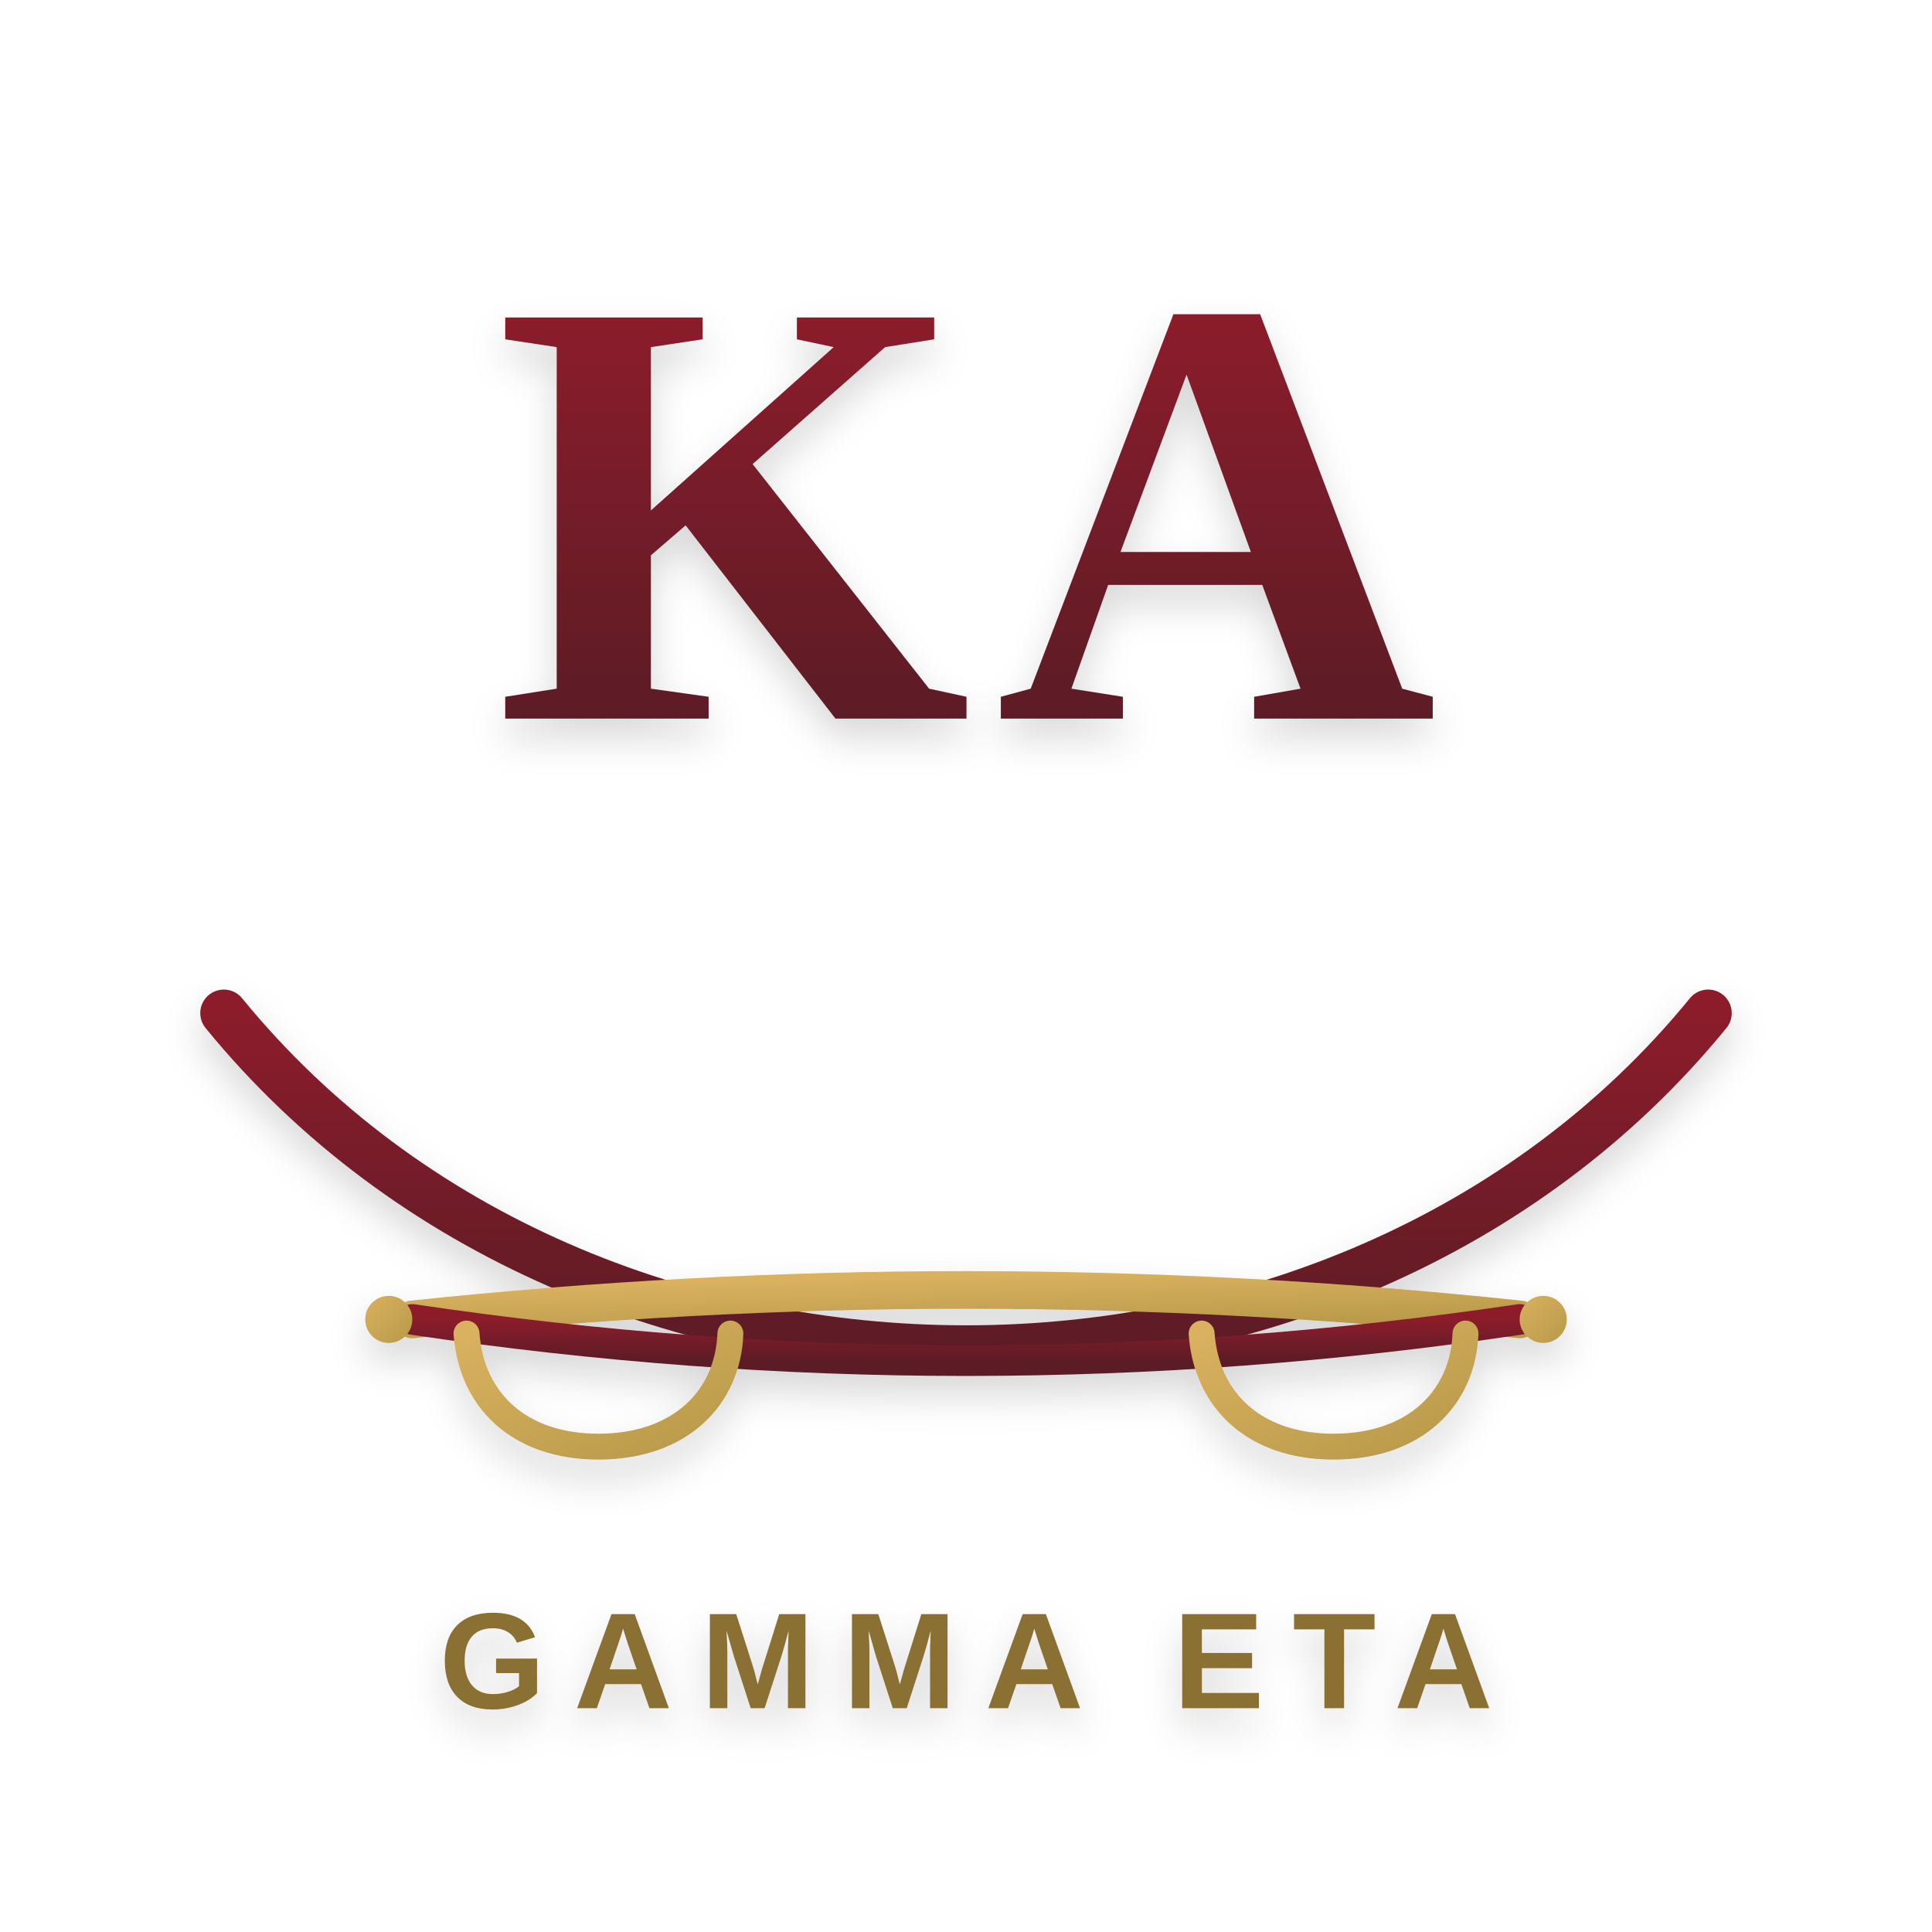
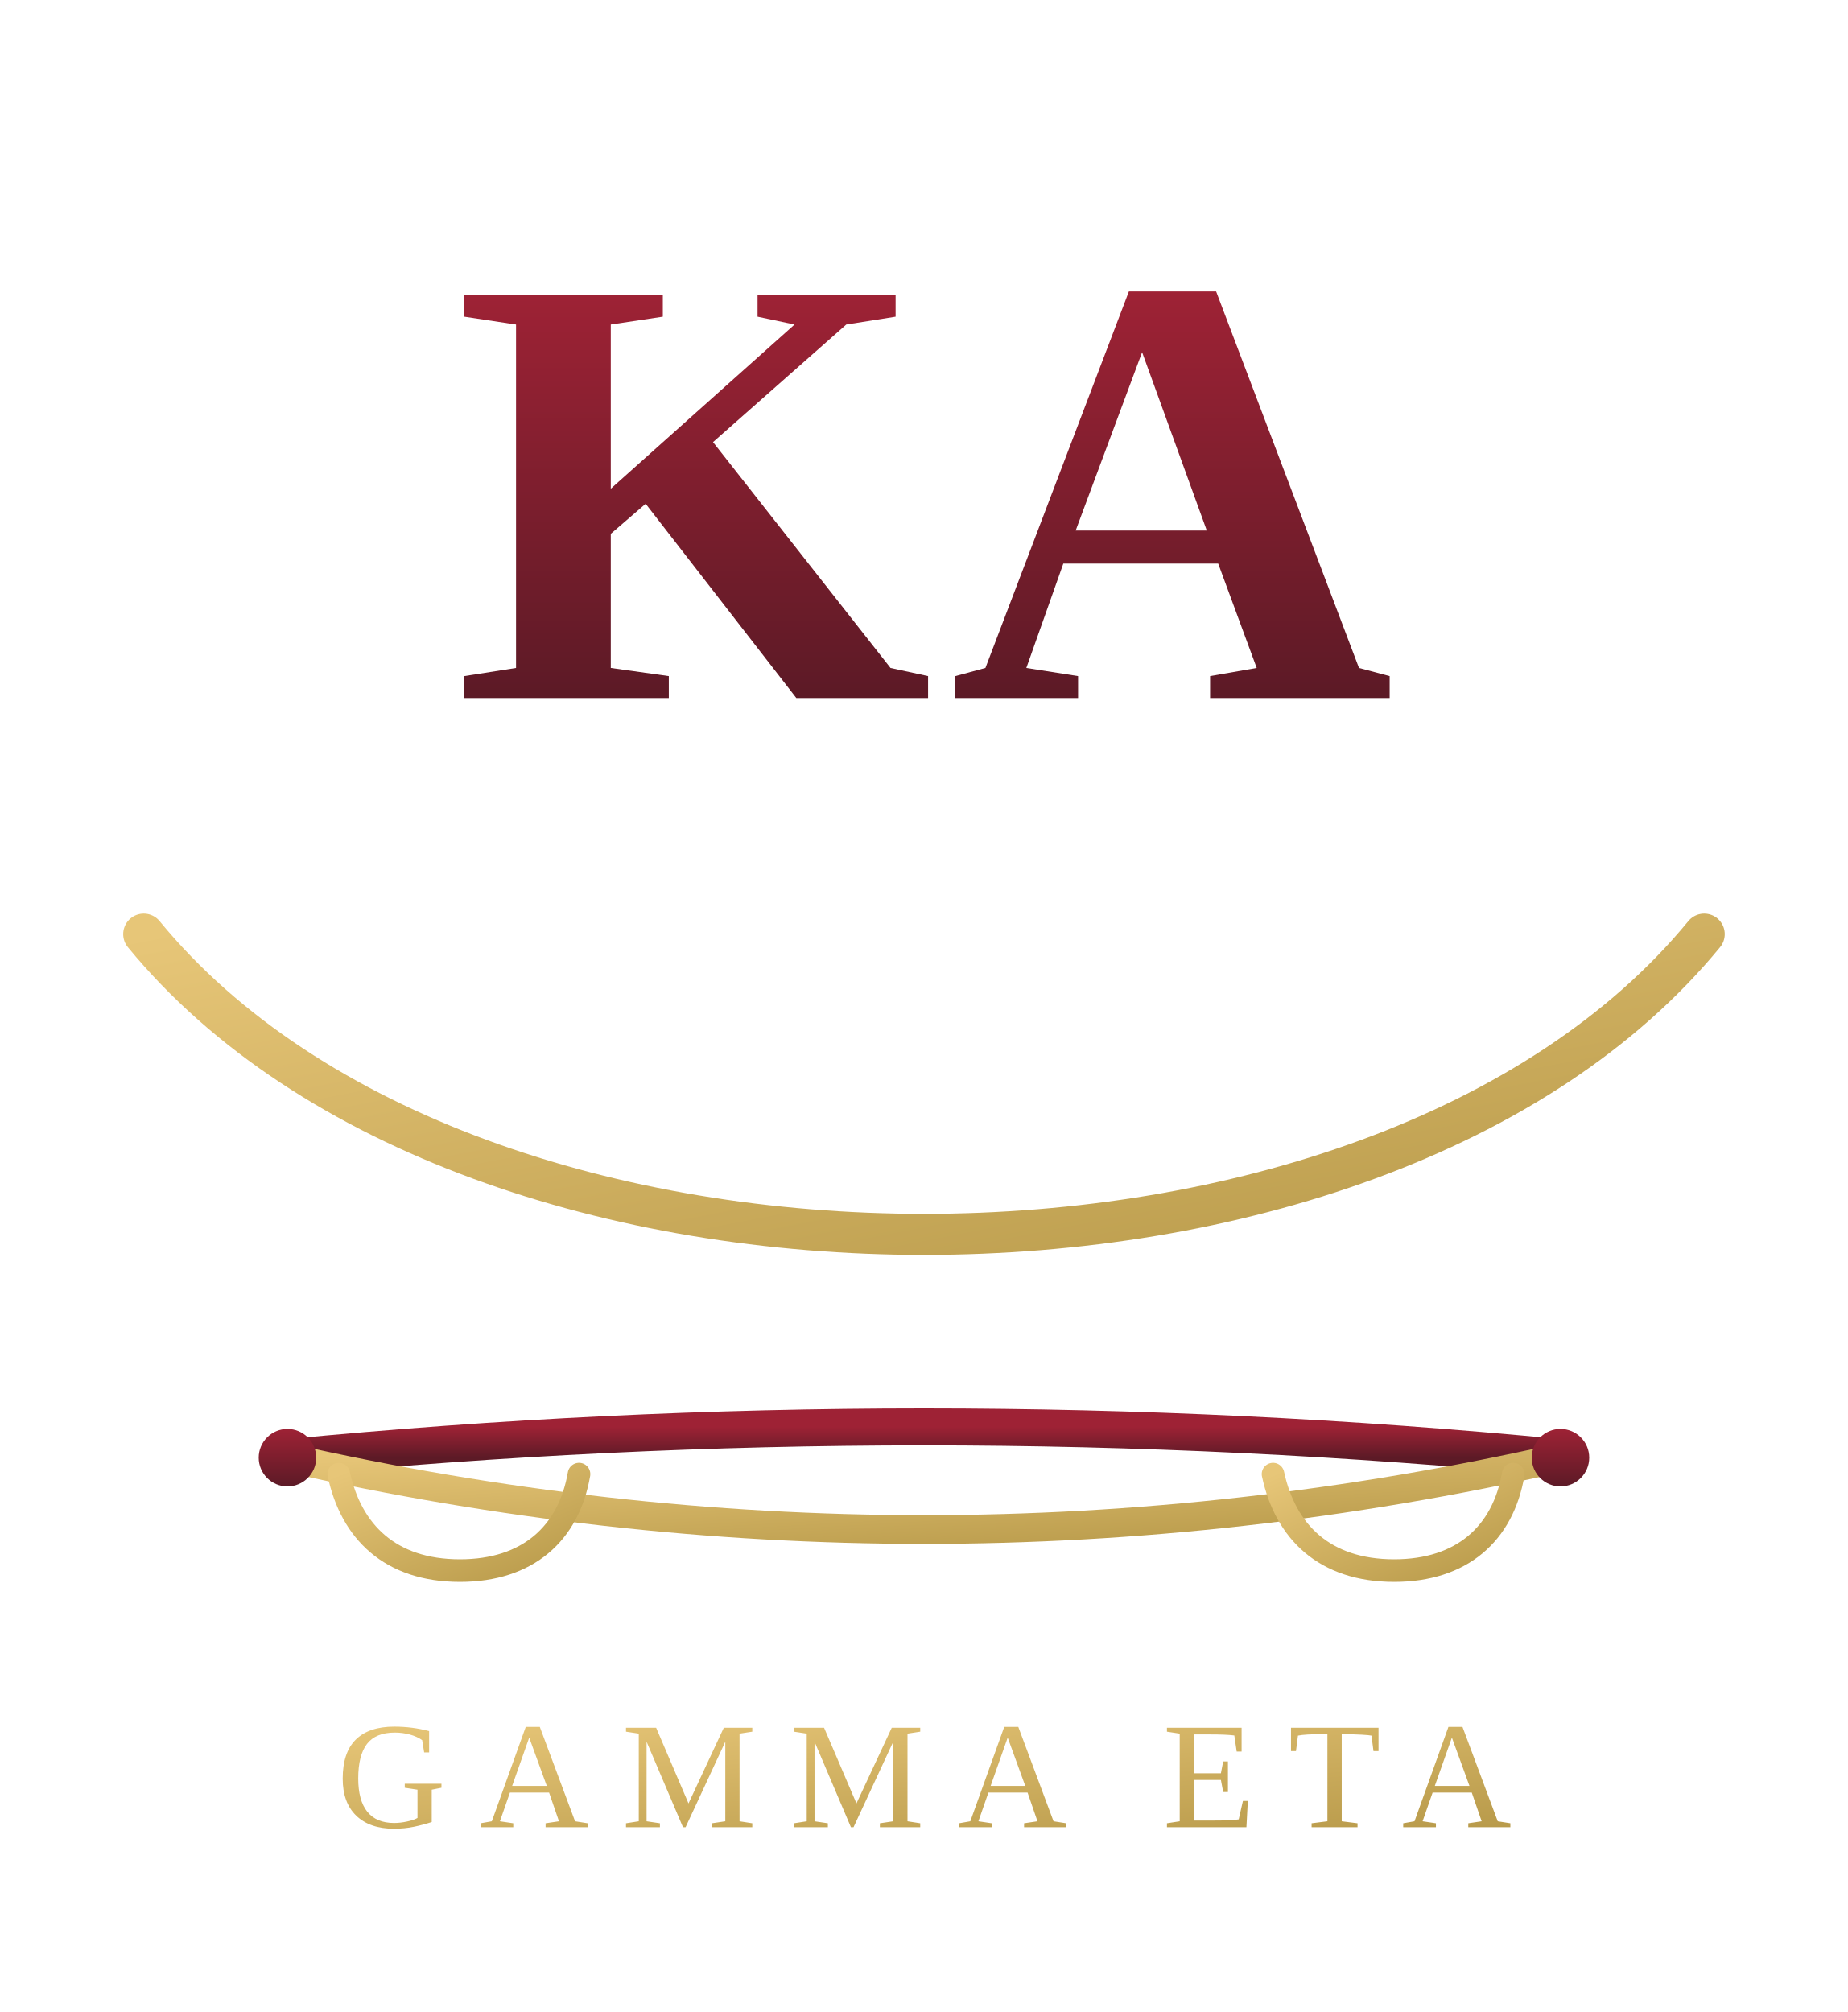
- <svg xmlns="http://www.w3.org/2000/svg" viewBox="0 0 820 820" role="img" aria-labelledby="title desc">
+ <svg xmlns="http://www.w3.org/2000/svg" viewBox="0 0 900 980" role="img" aria-labelledby="title desc">
  <defs>
-     <linearGradient id="garnet" x1="0" y1="0" x2="0" y2="1">
-       <stop offset="0%" stop-color="#8C1D2C" />
-       <stop offset="100%" stop-color="#5C1A26" />
+     <linearGradient id="kaGarnet" x1="0" y1="0" x2="0" y2="1">
+       <stop offset="0" stop-color="#9E2235" />
+       <stop offset="1" stop-color="#5C1A26" />
    </linearGradient>
-     <linearGradient id="gold" x1="0" y1="0" x2="1" y2="1">
-       <stop offset="0%" stop-color="#D9B15F" />
-       <stop offset="100%" stop-color="#B89A4A" />
+     <linearGradient id="kaGold" x1="0" y1="0" x2="1" y2="1">
+       <stop offset="0" stop-color="#E7C678" />
+       <stop offset="1" stop-color="#B89A4A" />
    </linearGradient>
-     <filter id="softShadow" x="-20%" y="-20%" width="140%" height="140%">
-       <feDropShadow dx="0" dy="8" stdDeviation="8" flood-color="#000" flood-opacity="0.16" />
-     </filter>
  </defs>
-   <g filter="url(#softShadow)">
-     <text x="410" y="305" text-anchor="middle" font-size="260" font-family="Georgia, 'Times New Roman', serif" font-weight="700" letter-spacing="10" fill="url(#garnet)">KA</text>
-     <path d="M95 430 C 250 620, 570 620, 725 430" fill="none" stroke="url(#garnet)" stroke-width="20" stroke-linecap="round" />
-     <g stroke-linecap="round" fill="none">
-       <path d="M175 560 Q410 535 645 560" stroke="url(#gold)" stroke-width="16" />
-       <path d="M645 560 Q410 595 175 560" stroke="url(#garnet)" stroke-width="13" />
-       <circle cx="165" cy="560" r="10" fill="url(#gold)" />
-       <circle cx="655" cy="560" r="10" fill="url(#gold)" />
-       <path d="M198 566c2 28 22 48 56 48 35 0 55-21 56-48" stroke="url(#gold)" stroke-width="11" />
-       <path d="M510 566c2 28 22 48 56 48 35 0 55-21 56-48" stroke="url(#gold)" stroke-width="11" />
-     </g>
-     <text x="410" y="725" text-anchor="middle" font-size="58" font-family="'IBM Plex Sans', Arial, sans-serif" font-weight="600" letter-spacing="12" fill="#8A7030">GAMMA ETA</text>
+   <g fill="none" stroke-linecap="round" stroke-linejoin="round">
+     <text x="450" y="340" text-anchor="middle" font-family="Georgia, 'Times New Roman', serif" font-size="300" font-weight="700" letter-spacing="8" fill="url(#kaGarnet)">KA</text>
+     <path d="M70 455 C 230 650, 670 650, 830 455" stroke="url(#kaGold)" stroke-width="20" />
+     <path d="M140 710 Q 450 680 760 710" stroke="url(#kaGarnet)" stroke-width="18" />
+     <path d="M760 710 Q 450 780 140 710" stroke="url(#kaGold)" stroke-width="14" />
+     <circle cx="140" cy="710" r="14" fill="url(#kaGarnet)" />
+     <circle cx="760" cy="710" r="14" fill="url(#kaGarnet)" />
+     <path d="M165 718c6 28 25 47 59 47 33 0 53-18 58-47" stroke="url(#kaGold)" stroke-width="11" />
+     <path d="M620 718c6 28 25 47 59 47 33 0 53-18 58-47" stroke="url(#kaGold)" stroke-width="11" />
  </g>
+   <text x="450" y="890" text-anchor="middle" font-family="Georgia, 'Times New Roman', serif" font-size="74" letter-spacing="16" fill="url(#kaGold)">GAMMA ETA</text>
</svg>
